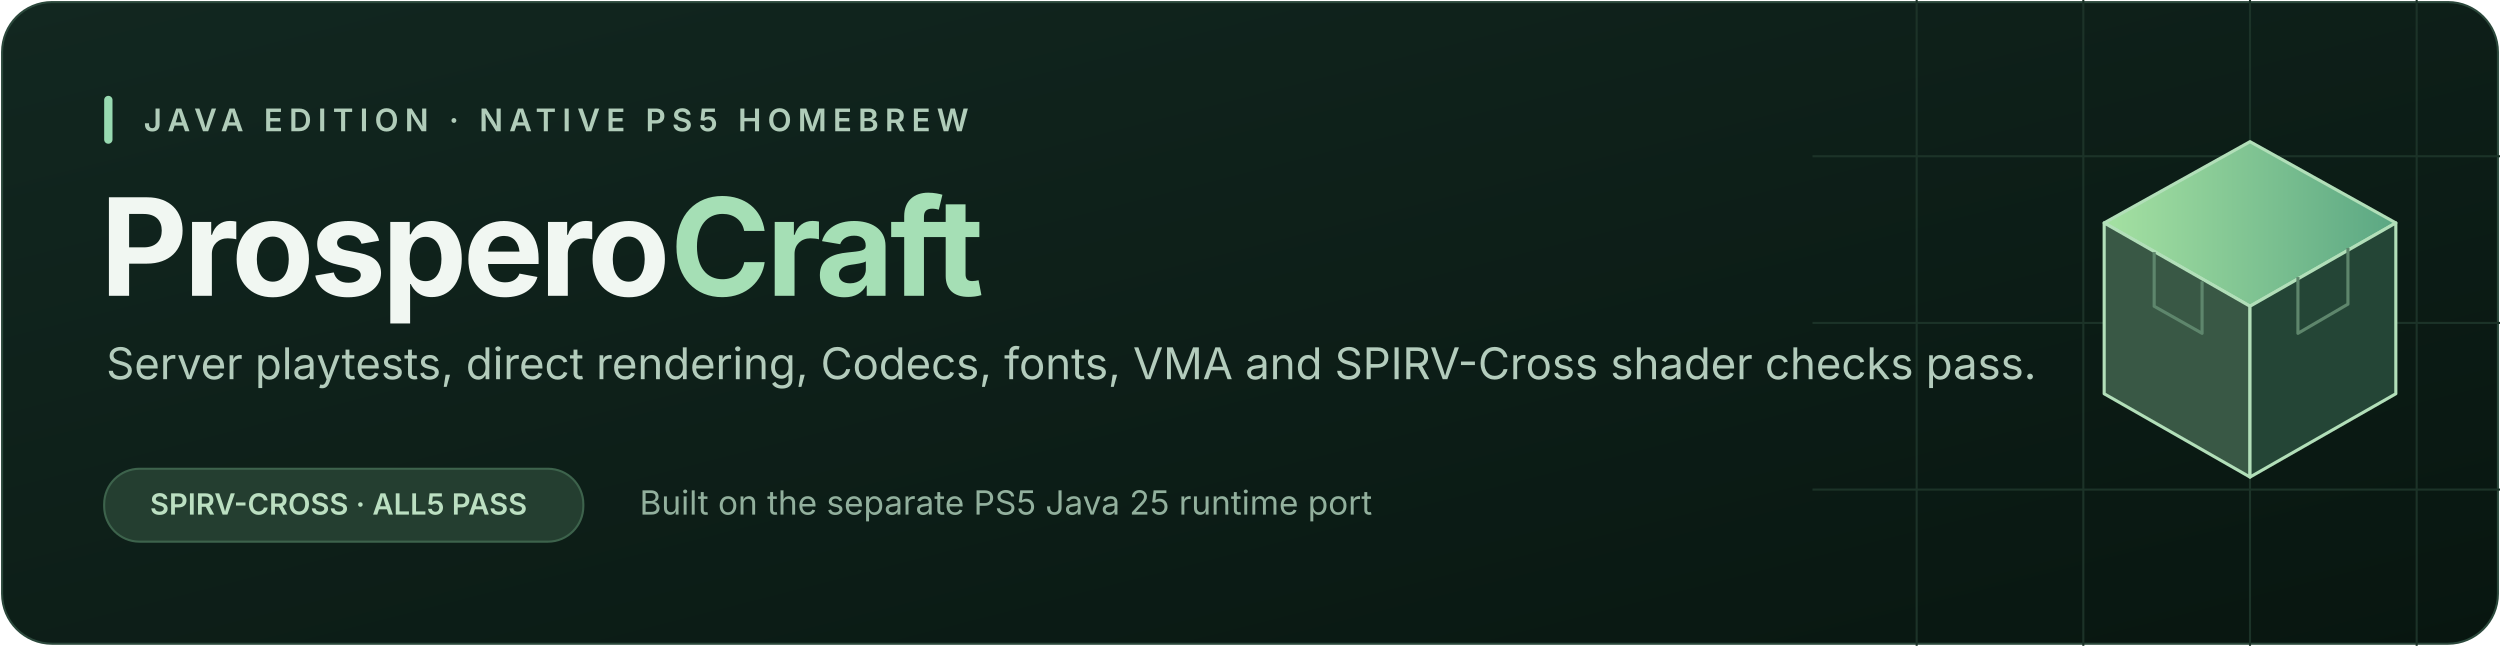
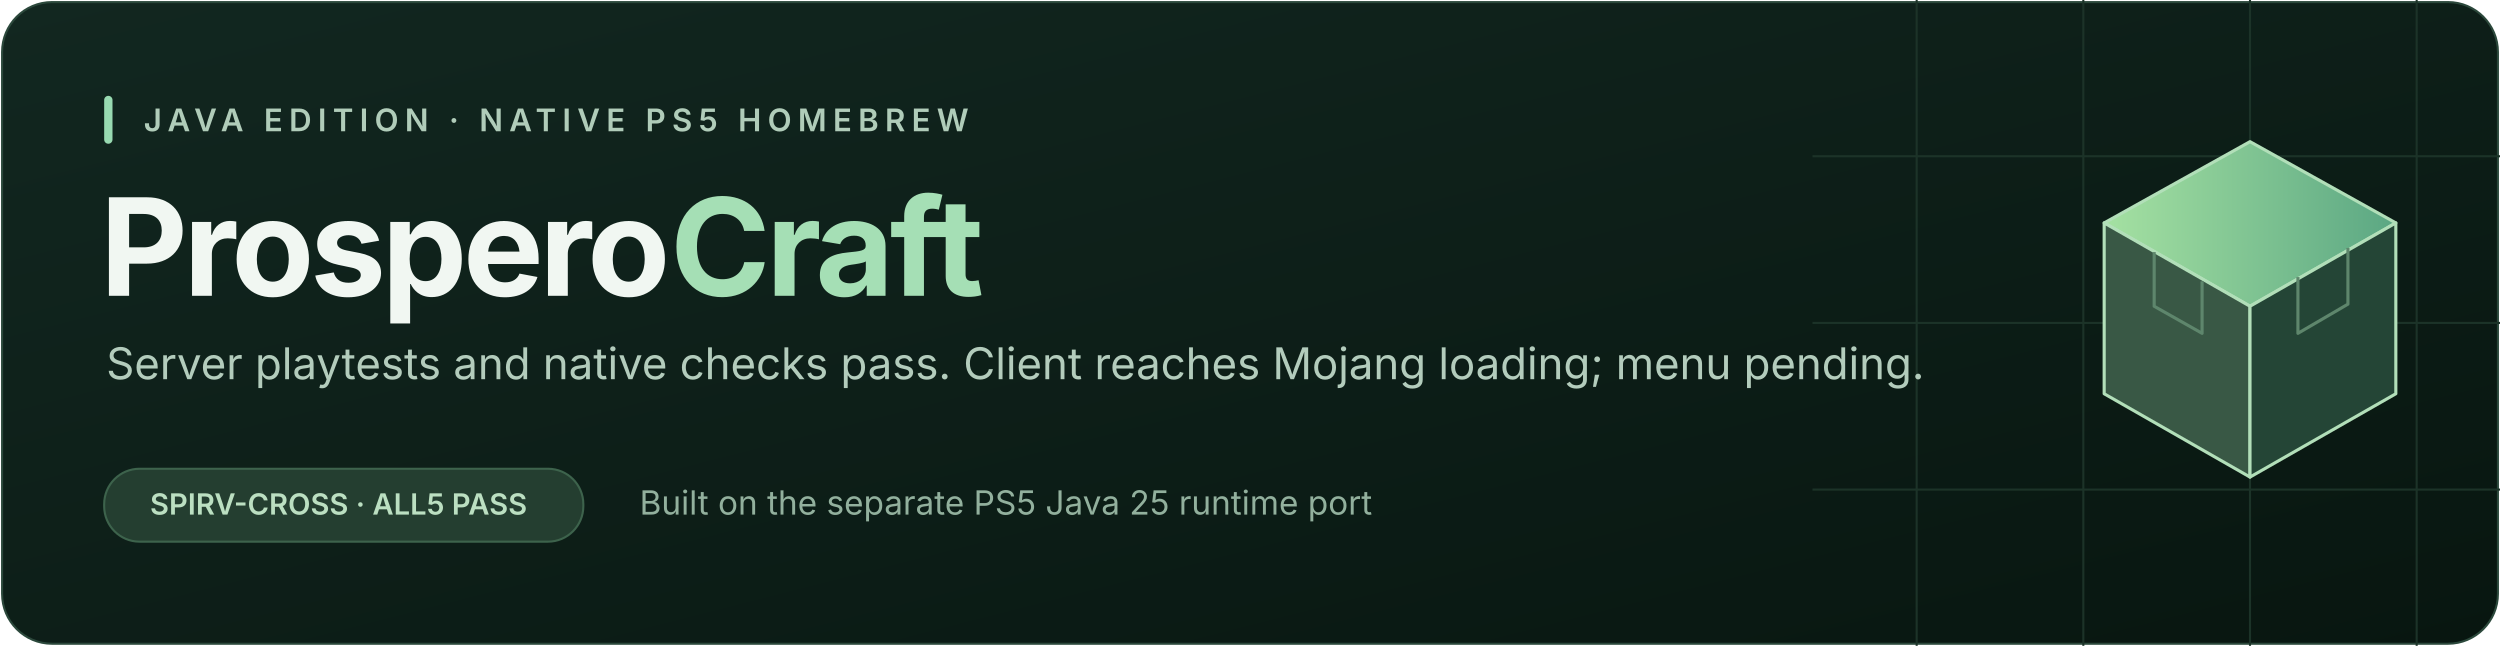
<svg xmlns="http://www.w3.org/2000/svg" width="1200" height="310" viewBox="0 0 1200 310" role="img" aria-labelledby="title description">
  <defs>
    <linearGradient id="background" x2="1" y2="1">
      <stop stop-color="#122720" />
      <stop offset="1" stop-color="#081610" />
    </linearGradient>
    <linearGradient id="grass">
      <stop stop-color="#a5e1a2" />
      <stop offset="1" stop-color="#5ba783" />
    </linearGradient>
  </defs>
  <rect x="1" y="1" width="1198" height="308" rx="24" fill="url(#background)" stroke="#2b483b" />
  <path d="M920 0v310M1000 0v310M1080 0v310M1160 0v310M870 75h330M870 155h330M870 235h330" stroke="#1c3328" />
  <g stroke="#b2dfb9" stroke-width="1.5" stroke-linejoin="round">
    <path d="M1010 107l70-39 70 39-70 40z" fill="url(#grass)" />
    <path d="M1010 107l70 40v82l-70-40z" fill="#395845" />
    <path d="M1080 147l70-40v82l-70 40z" fill="#244536" />
    <path d="M1034 121v26l23 13v-25M1103 133v27l24-14v-27" fill="none" stroke="#5e866c" />
  </g>
  <rect x="50" y="46" width="4" height="23" rx="2" fill="#98dab1" />
  <g font-family="Inter,Segoe UI,Arial,sans-serif">
    <text x="69" y="63" font-size="15" font-weight="600" letter-spacing="3" fill="#b0ccb9">JAVA EDITION · NATIVE PS5 HOMEBREW</text>
    <text x="48" y="142" font-size="65" font-weight="700" letter-spacing="-2" fill="#f1f7f2">Prospero<tspan fill="#a5dfb5">Craft</tspan>
    </text>
-     <text x="51" y="182" font-size="21" fill="#b3ccbc">Server playtests, direct rendering, Codecs, fonts, VMA and SPIRV-Cross shader checks pass.</text>
+     <text x="51" y="182" font-size="21" fill="#b3ccbc">Server playtests and native checks pass. Client reaches Mojang loading; menu pending.</text>
    <rect x="50" y="225" width="230" height="35" rx="17" fill="#243e30" stroke="#3d634c" />
    <text x="72" y="247" font-size="14" font-weight="600" fill="#bbdfc1">SPIRV-CROSS · ALL5 PASS</text>
    <text x="307" y="247" font-size="16" fill="#92b09d">Built on the separate PS5 Java 25 runtime port</text>
  </g>
</svg>
